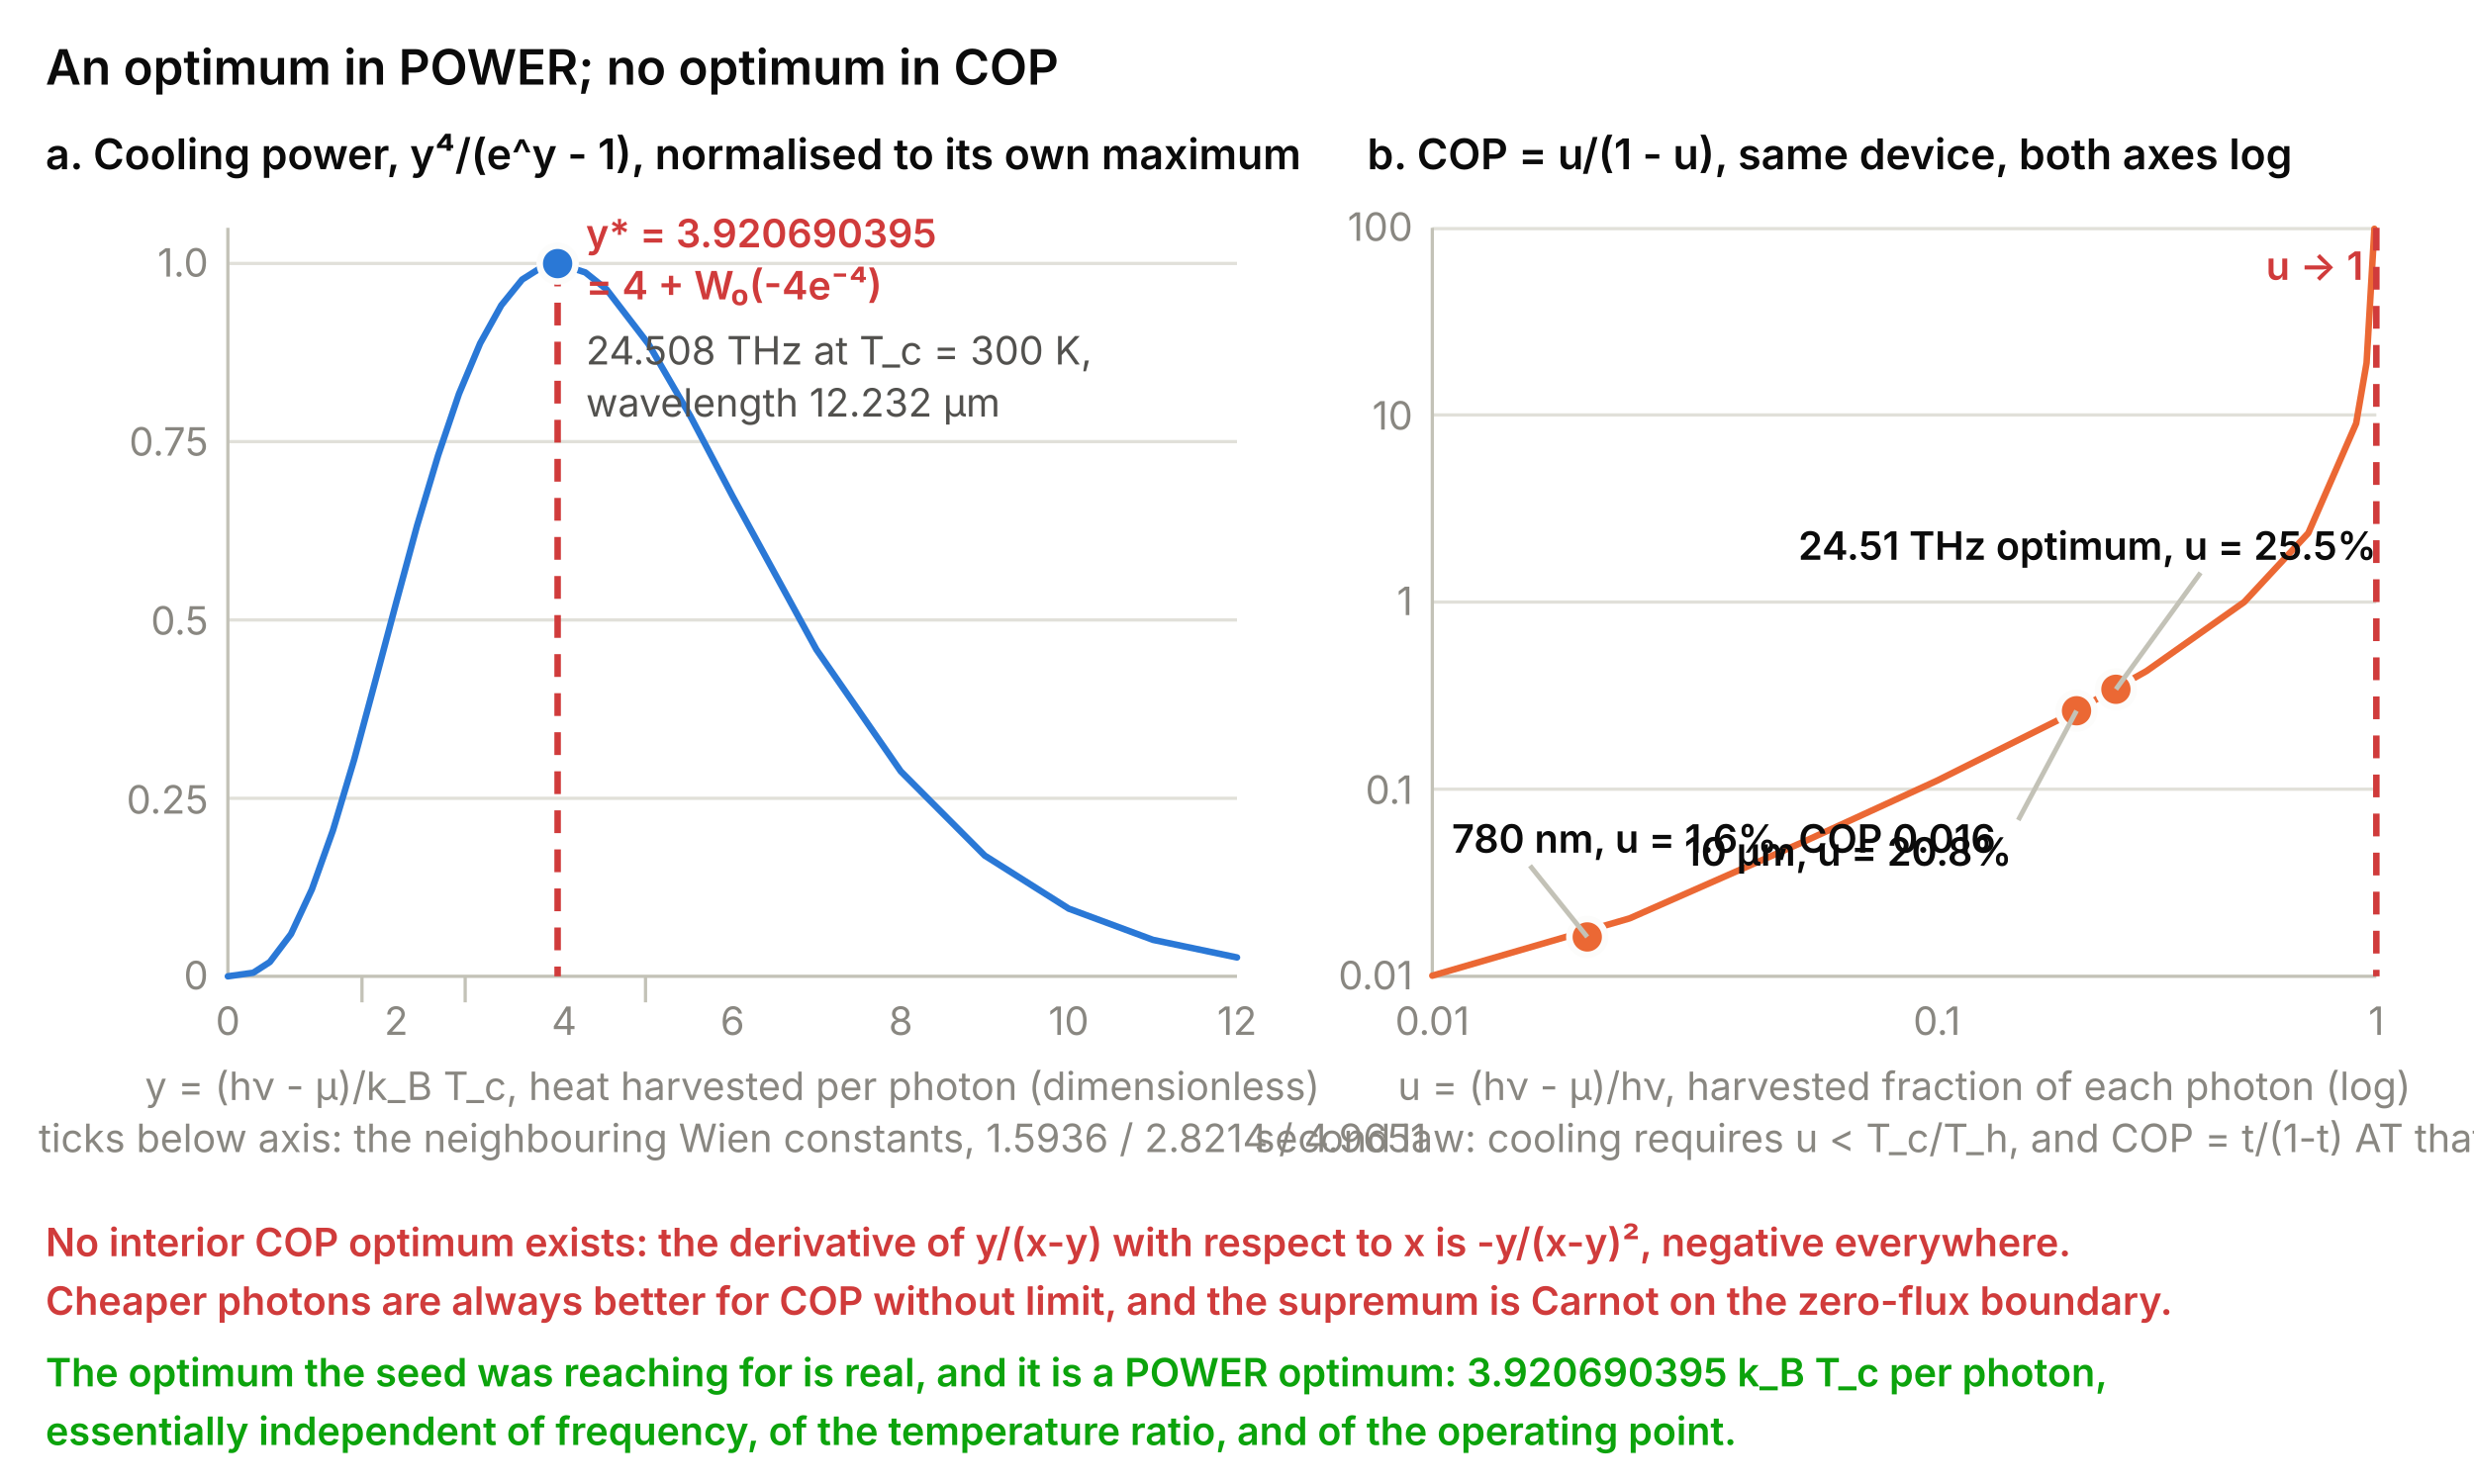
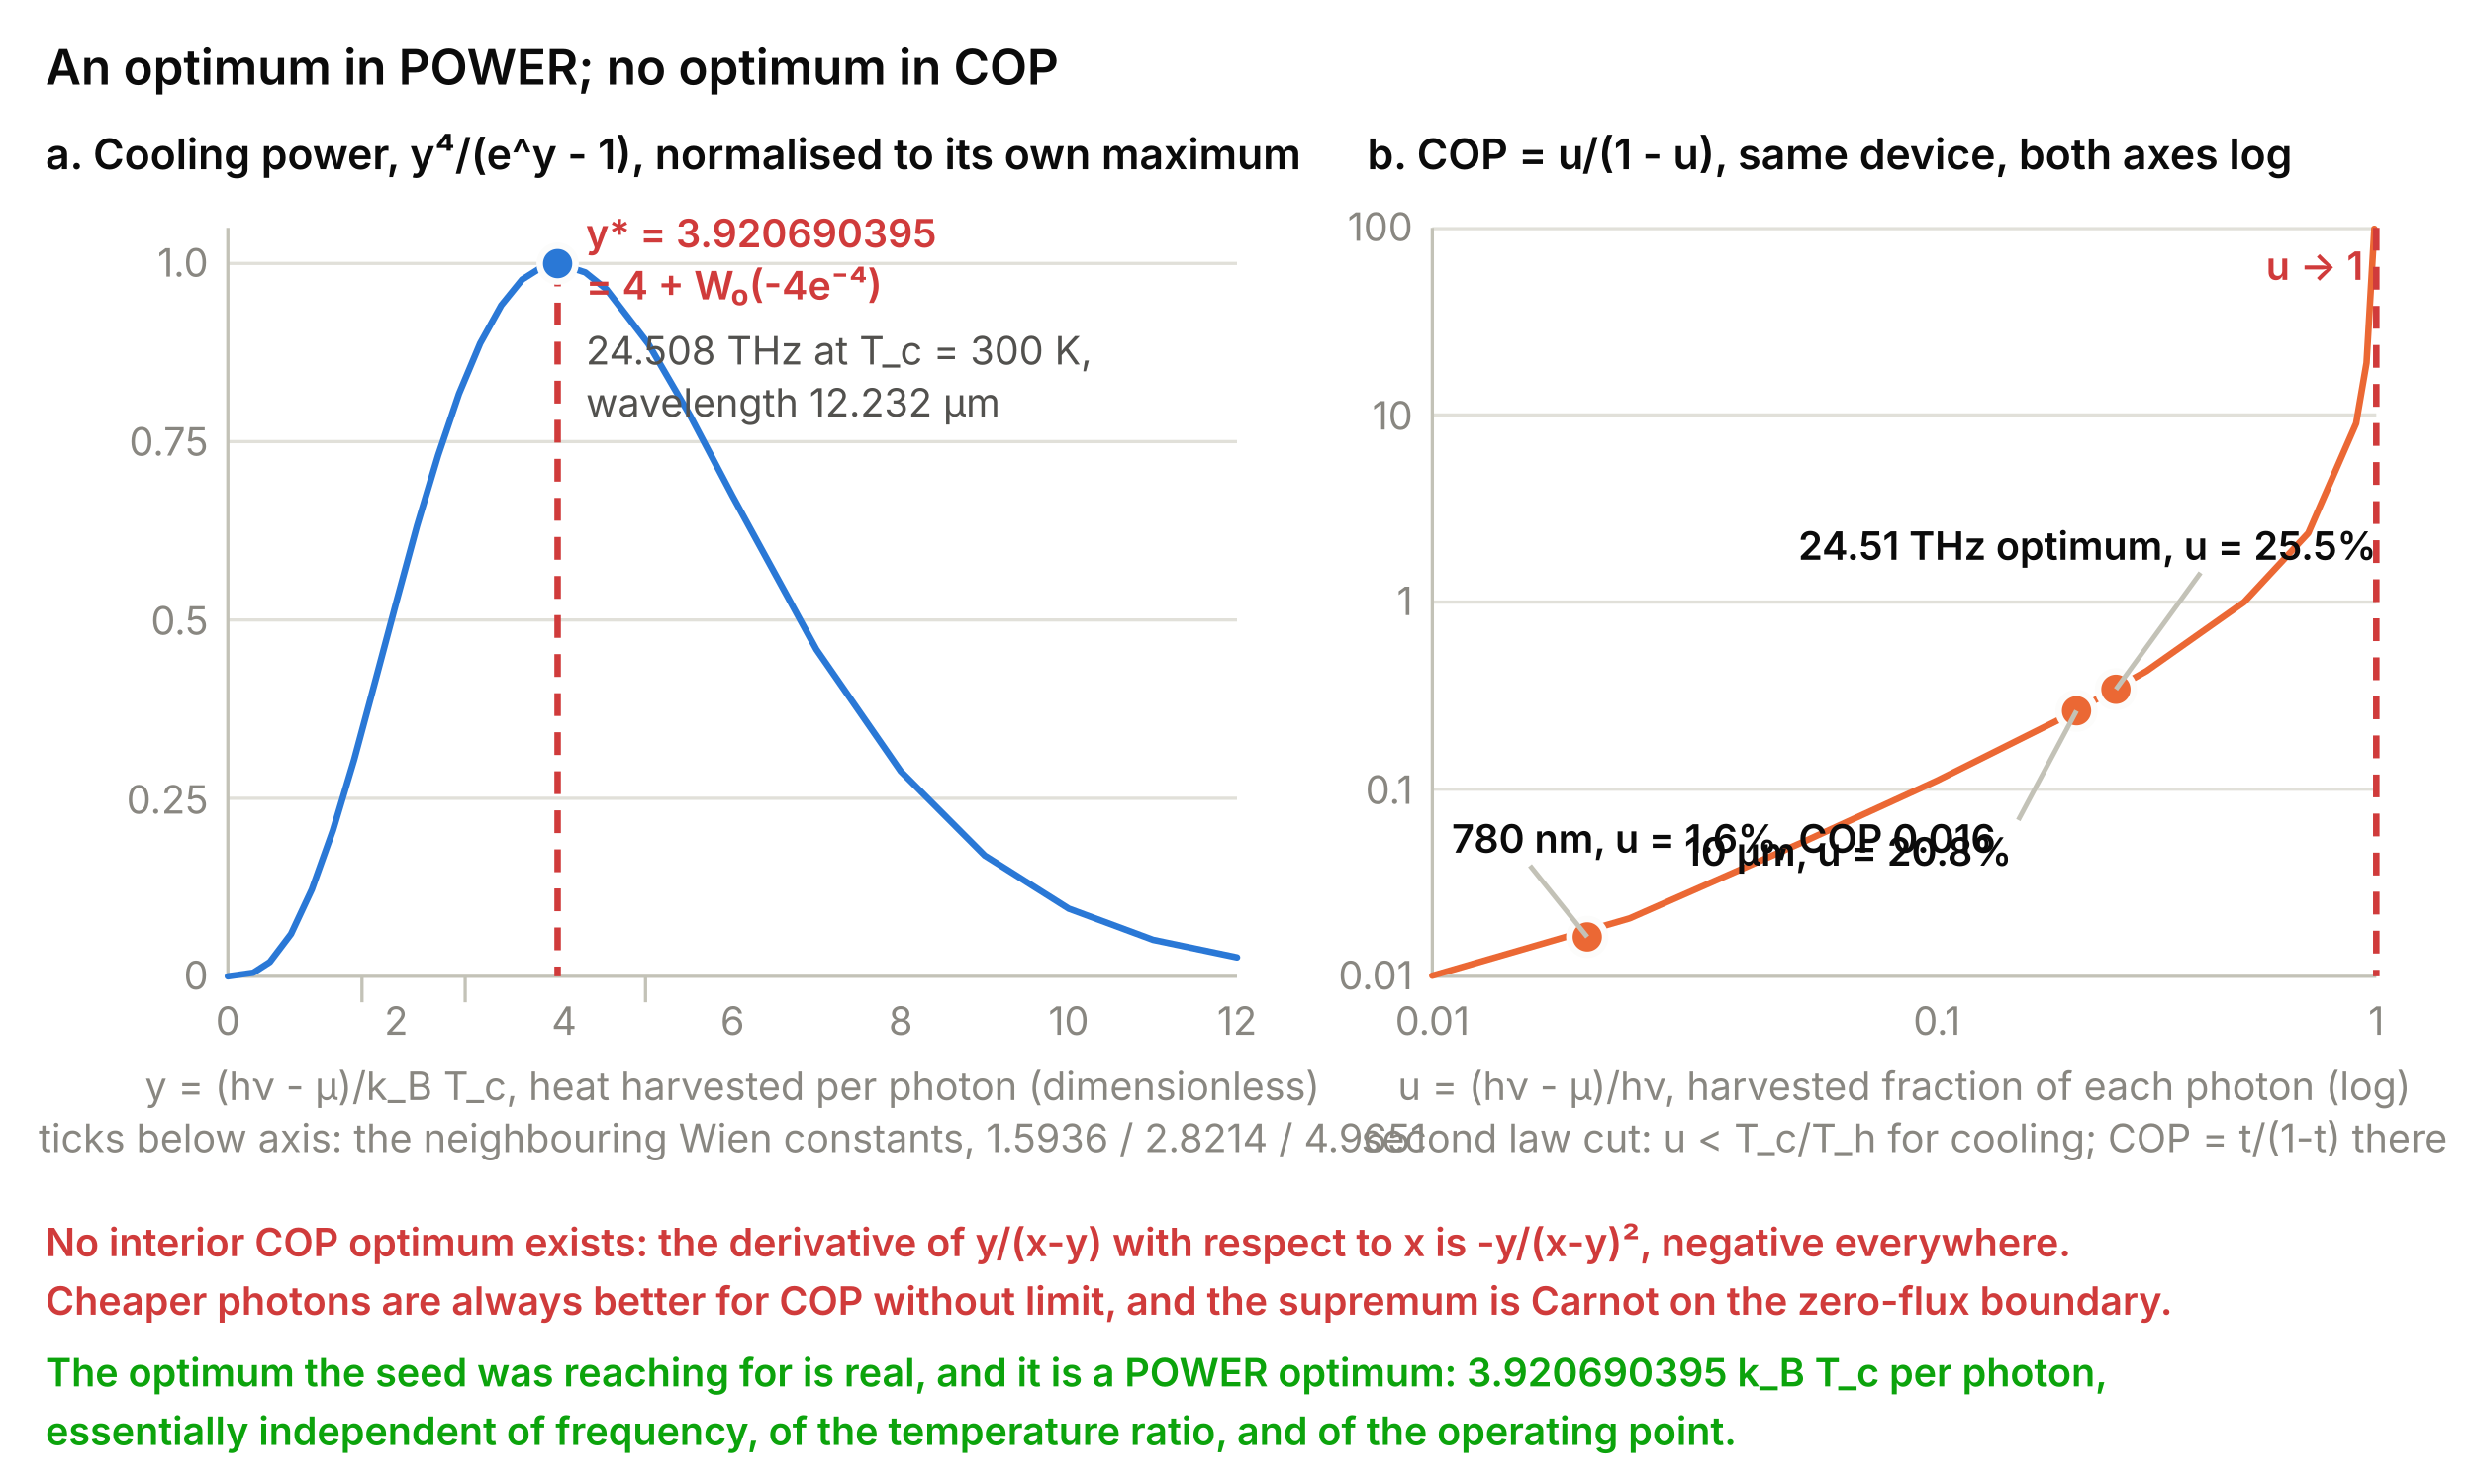
<svg xmlns="http://www.w3.org/2000/svg" class="tsfig" viewBox="0 0 760 456" role="img" aria-labelledby="f3t f3d">
  <style>
.tsfig{display:block;width:100%;height:auto;max-width:760px;margin:0 auto;background:#fcfcfb;font-family:system-ui,-apple-system,"Segoe UI",sans-serif}
.tsfig text{fill:#52514e;font-size:13px}
.tsfig .hd{fill:#0b0b0b;font-size:15px;font-weight:600}
.tsfig .sh{fill:#0b0b0b;font-size:13px;font-weight:600}
.tsfig .mu{fill:#898781}
.tsfig .sm{font-size:12px}
.tsfig .e{text-anchor:end}
.tsfig .m{text-anchor:middle}
.tsfig .lbl{fill:#0b0b0b;font-weight:600}
.tsfig .crt{fill:#d03b3b;font-weight:600}
.tsfig .gd{fill:#0ca30c;font-weight:600}
.tsfig .g{stroke:#e1e0d9;stroke-width:1}
.tsfig .ax{stroke:#c3c2b7;stroke-width:1}
.tsfig .ln{fill:none;stroke-width:2;stroke-linejoin:round;stroke-linecap:round}
.tsfig .dsh{fill:none;stroke-width:2;stroke-dasharray:7 5}
.tsfig .thin{fill:none;stroke-width:1.5}
.tsfig .mk{stroke:#fcfcfb;stroke-width:2}
.tsfig .s1{fill:#2a78d6}.tsfig .s1k{stroke:#2a78d6}
.tsfig .s2{fill:#eb6834}.tsfig .s2k{stroke:#eb6834}
.tsfig .s3{fill:#1baf7a}.tsfig .s3k{stroke:#1baf7a}
.tsfig .ck{stroke:#d03b3b}
.tsfig .zone{fill:#f0efec}
.tsfig .bad{fill:#d03b3b;opacity:0.13}
.tsfig .ok{fill:#2a78d6;opacity:0.10}
</style>
  <text class="hd" x="14" y="26">An optimum in POWER; no optimum in COP</text>
  <text class="sh" x="14" y="52">a. Cooling power, y⁴/(e^y - 1), normalised to its own maximum</text>
  <line class="g" x1="70" y1="80.95" x2="380" y2="80.95" />
  <line class="g" x1="70" y1="135.7" x2="380" y2="135.7" />
  <line class="g" x1="70" y1="190.5" x2="380" y2="190.5" />
  <line class="g" x1="70" y1="245.3" x2="380" y2="245.3" />
  <line class="ax" x1="70" y1="300" x2="380" y2="300" />
  <line class="ax" x1="70" y1="70" x2="70" y2="300" />
  <text class="mu sm e" x="64" y="85">1.0</text>
  <text class="mu sm e" x="64" y="140">0.75</text>
  <text class="mu sm e" x="64" y="195">0.5</text>
  <text class="mu sm e" x="64" y="250">0.25</text>
  <text class="mu sm e" x="64" y="304">0</text>
  <polyline class="ln s1k" points="70,300 77.8,298.9 82.9,295.6 89.4,287 95.8,273.3 102.3,255.1 108.8,233.4 115.2,209.6 121.7,185.2 128.1,161.6 134.6,139.9 141,121 147.5,105.5 154,93.8 160.4,85.9 166.9,81.8 171.3,81 179.8,83.7 186.3,88.9 199.2,105.7 212.1,127.9 225,152.4 250.8,199.6 276.7,237 302.5,262.9 328.3,279.2 354.2,288.8 380,294.2" />
  <line class="dsh ck" x1="171.3" y1="81" x2="171.3" y2="300" />
  <circle class="mk s1" cx="171.3" cy="81" r="5.5" />
  <text class="crt sm lbl" x="180" y="76">y* = 3.920690395</text>
  <text class="crt sm" x="180" y="92">= 4 + W₀(-4e⁻⁴)</text>
  <text class="sm" x="180" y="112">24.508 THz at T_c = 300 K,</text>
  <text class="sm" x="180" y="128">wavelength 12.232 µm</text>
  <line class="ax" x1="111.2" y1="300" x2="111.2" y2="308" />
  <line class="ax" x1="142.9" y1="300" x2="142.9" y2="308" />
  <line class="ax" x1="198.3" y1="300" x2="198.3" y2="308" />
  <text class="mu sm m" x="70" y="318">0</text>
  <text class="mu sm m" x="121.7" y="318">2</text>
  <text class="mu sm m" x="173.3" y="318">4</text>
  <text class="mu sm m" x="225" y="318">6</text>
  <text class="mu sm m" x="276.7" y="318">8</text>
  <text class="mu sm m" x="328.3" y="318">10</text>
  <text class="mu sm m" x="380" y="318">12</text>
  <text class="mu sm m" x="225" y="338">y = (hν - μ)/k_B T_c, heat harvested per photon (dimensionless)</text>
  <text class="mu sm m" x="225" y="354">ticks below axis: the neighbouring Wien constants, 1.5936 / 2.8214 / 4.9651</text>
  <text class="sh" x="420" y="52">b. COP = u/(1 - u), same device, both axes log</text>
  <line class="g" x1="440" y1="70.25" x2="730" y2="70.25" />
  <line class="g" x1="440" y1="127.5" x2="730" y2="127.5" />
  <line class="g" x1="440" y1="185" x2="730" y2="185" />
  <line class="g" x1="440" y1="242.5" x2="730" y2="242.5" />
  <line class="ax" x1="440" y1="300" x2="730" y2="300" />
  <line class="ax" x1="440" y1="70" x2="440" y2="300" />
  <text class="mu sm e" x="434" y="74">100</text>
  <text class="mu sm e" x="434" y="132">10</text>
  <text class="mu sm e" x="434" y="189">1</text>
  <text class="mu sm e" x="434" y="247">0.1</text>
  <text class="mu sm e" x="434" y="304">0.01</text>
  <polyline class="ln s2k" points="440,299.8 500.6,282.2 554.4,258.5 595,239.9 635.6,219.6 659.4,206.2 689.4,185 709.1,163.8 723.8,130.1 727,111.5 729.4,70.3" />
  <line class="dsh ck" x1="730" y1="70" x2="730" y2="300" />
  <text class="crt sm e" x="726" y="86">u → 1</text>
  <g class="mk s2">
    <circle cx="487.6" cy="287.9" r="5.5" />
    <circle cx="637.9" cy="218.4" r="5.5" />
    <circle cx="650" cy="211.8" r="5.5" />
  </g>
  <line class="thin ax" x1="487.6" y1="287.9" x2="470" y2="266" />
  <text class="lbl sm" x="446" y="262">780 nm, u = 1.6%, COP 0.016</text>
  <line class="thin ax" x1="637.9" y1="218.4" x2="620" y2="252" />
  <text class="lbl sm e" x="618" y="266">10 µm, u = 20.8%</text>
  <line class="thin ax" x1="650" y1="211.8" x2="676" y2="176" />
  <text class="lbl sm e" x="730" y="172">24.51 THz optimum, u = 25.5%</text>
  <text class="mu sm m" x="440" y="318">0.01</text>
  <text class="mu sm m" x="595" y="318">0.1</text>
  <text class="mu sm m" x="730" y="318">1</text>
  <text class="mu sm m" x="585" y="338">u = (hν - μ)/hν, harvested fraction of each photon (log)</text>
-   <text class="mu sm m" x="585" y="354">second law: cooling requires u &lt; T_c/T_h, and COP = t/(1-t) AT that cut</text>
+   <text class="mu sm m" x="585" y="354">second law cut: u &lt; T_c/T_h for cooling; COP = t/(1-t) there</text>
  <text class="crt sm" x="14" y="386">No interior COP optimum exists: the derivative of y/(x-y) with respect to x is -y/(x-y)², negative everywhere.</text>
  <text class="crt sm" x="14" y="404">Cheaper photons are always better for COP without limit, and the supremum is Carnot on the zero-flux boundary.</text>
  <text class="gd sm" x="14" y="426">The optimum the seed was reaching for is real, and it is a POWER optimum: 3.920690395 k_B T_c per photon,</text>
  <text class="gd sm" x="14" y="444">essentially independent of frequency, of the temperature ratio, and of the operating point.</text>
</svg>
